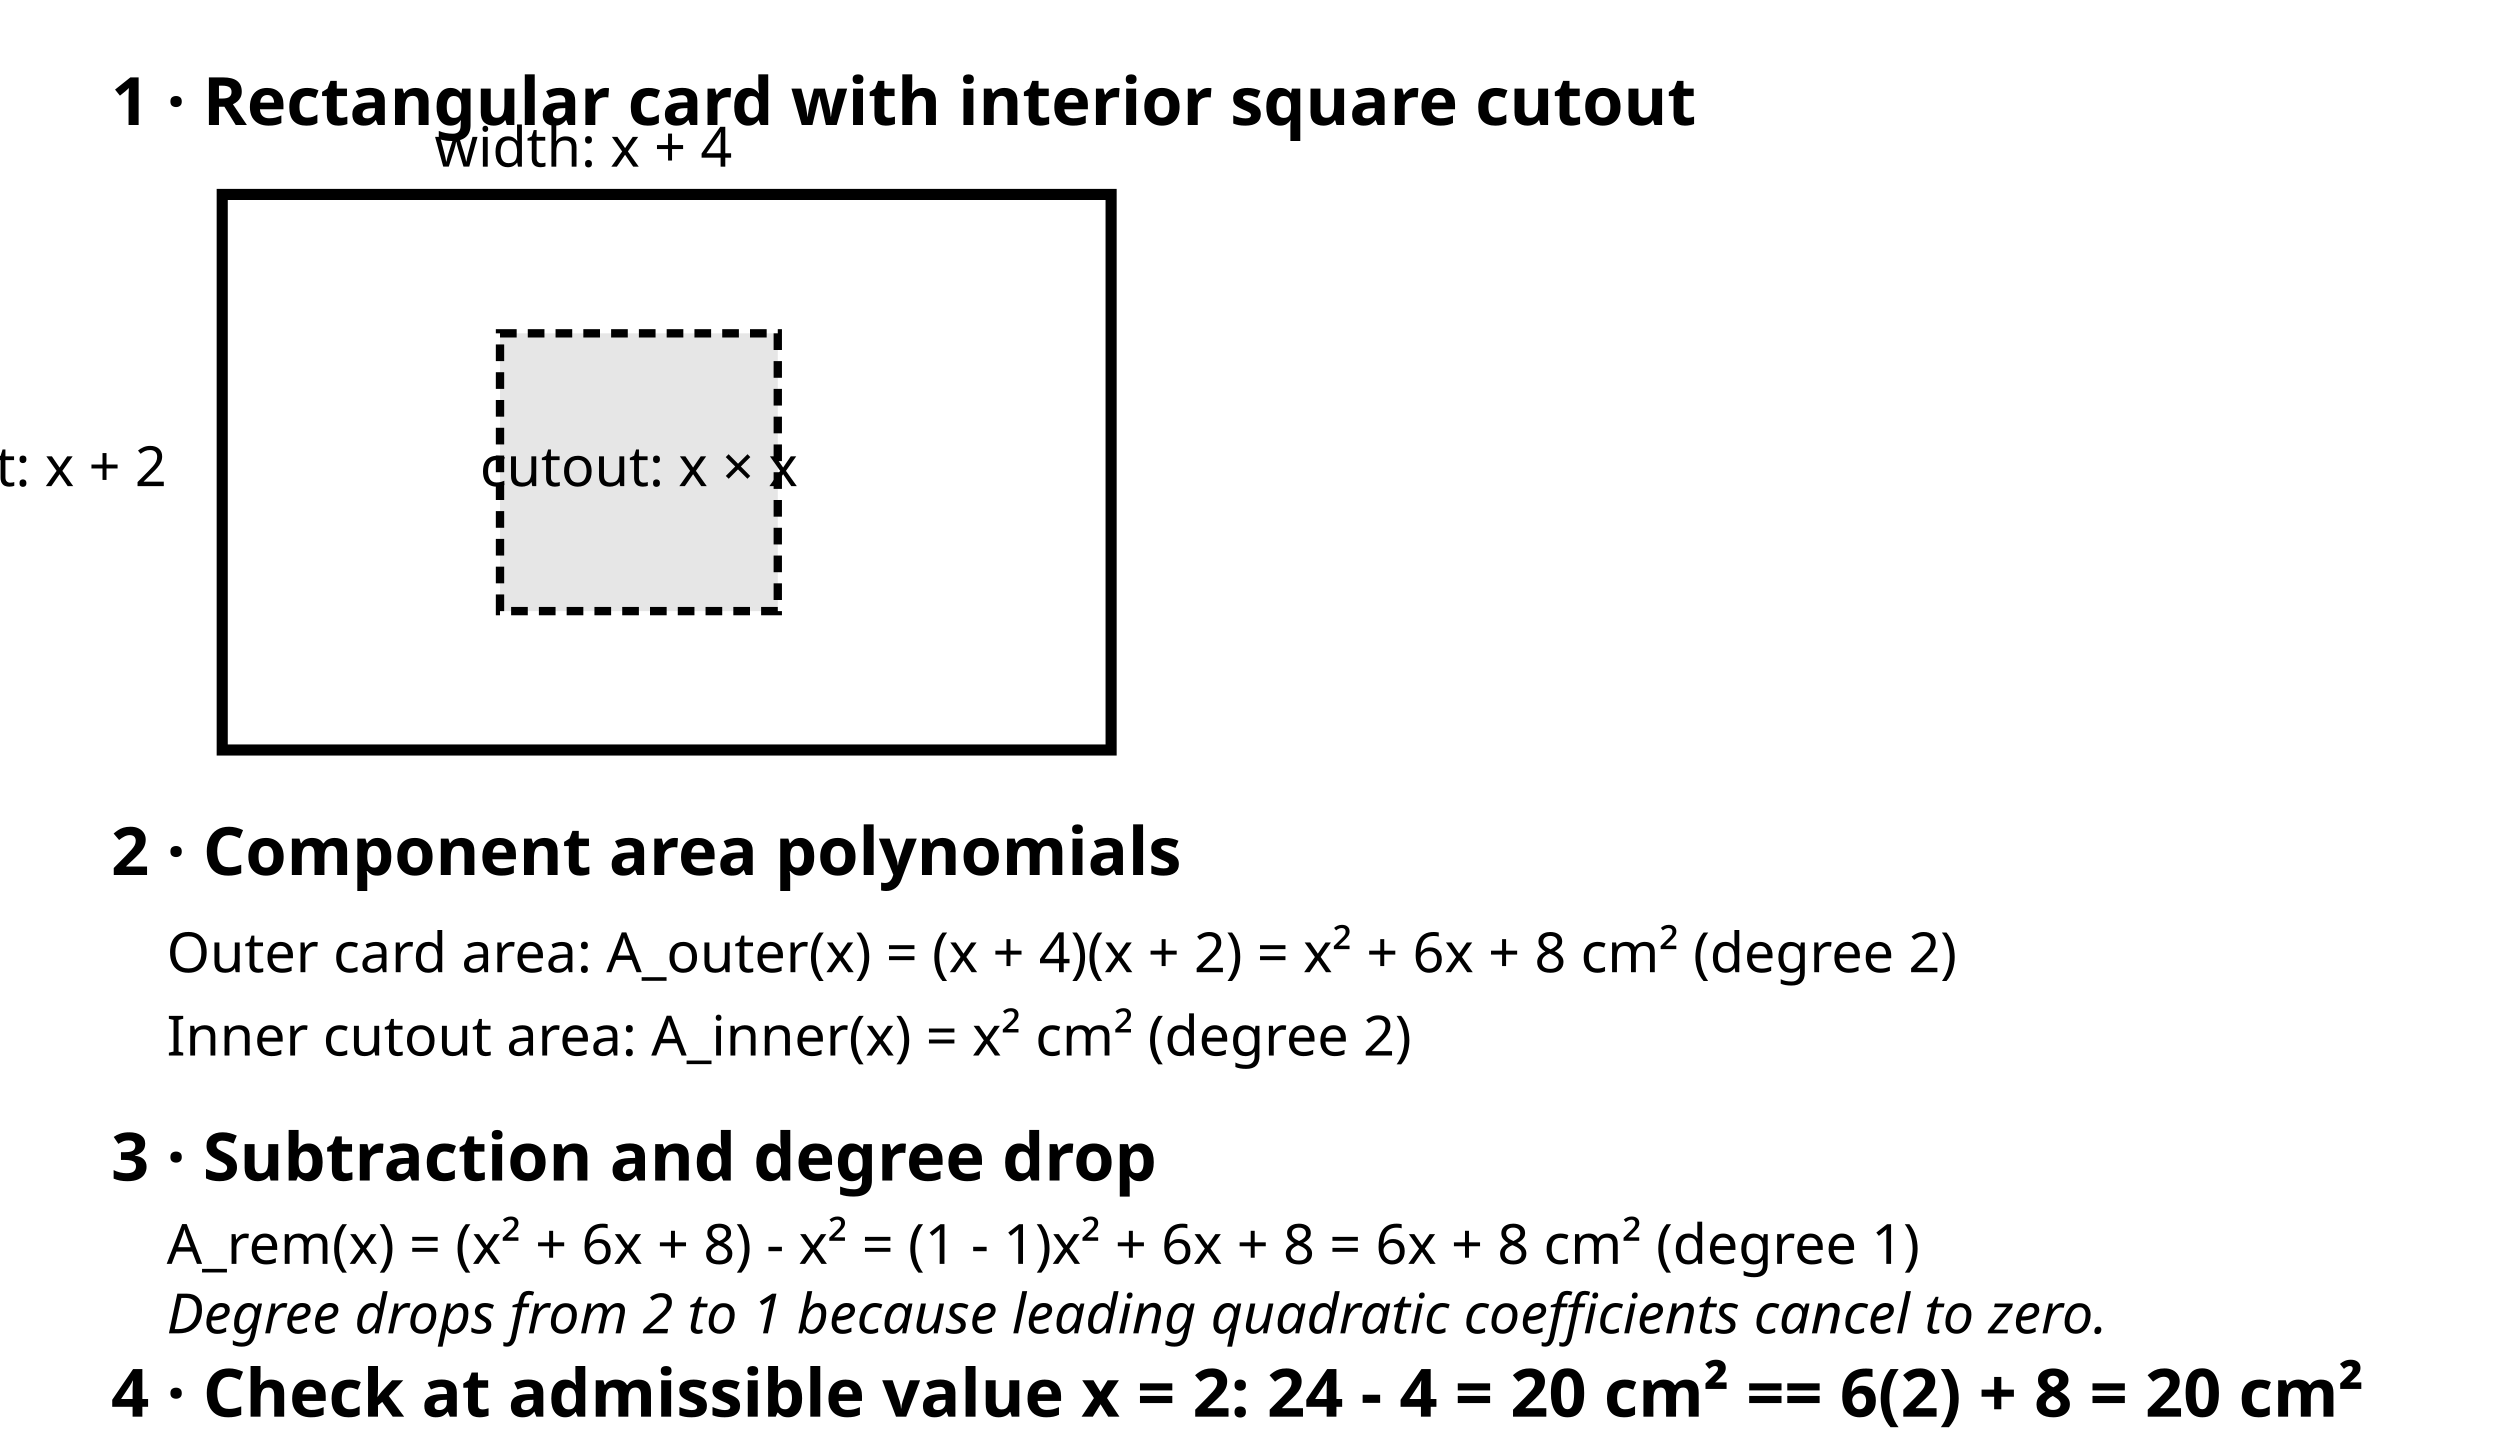
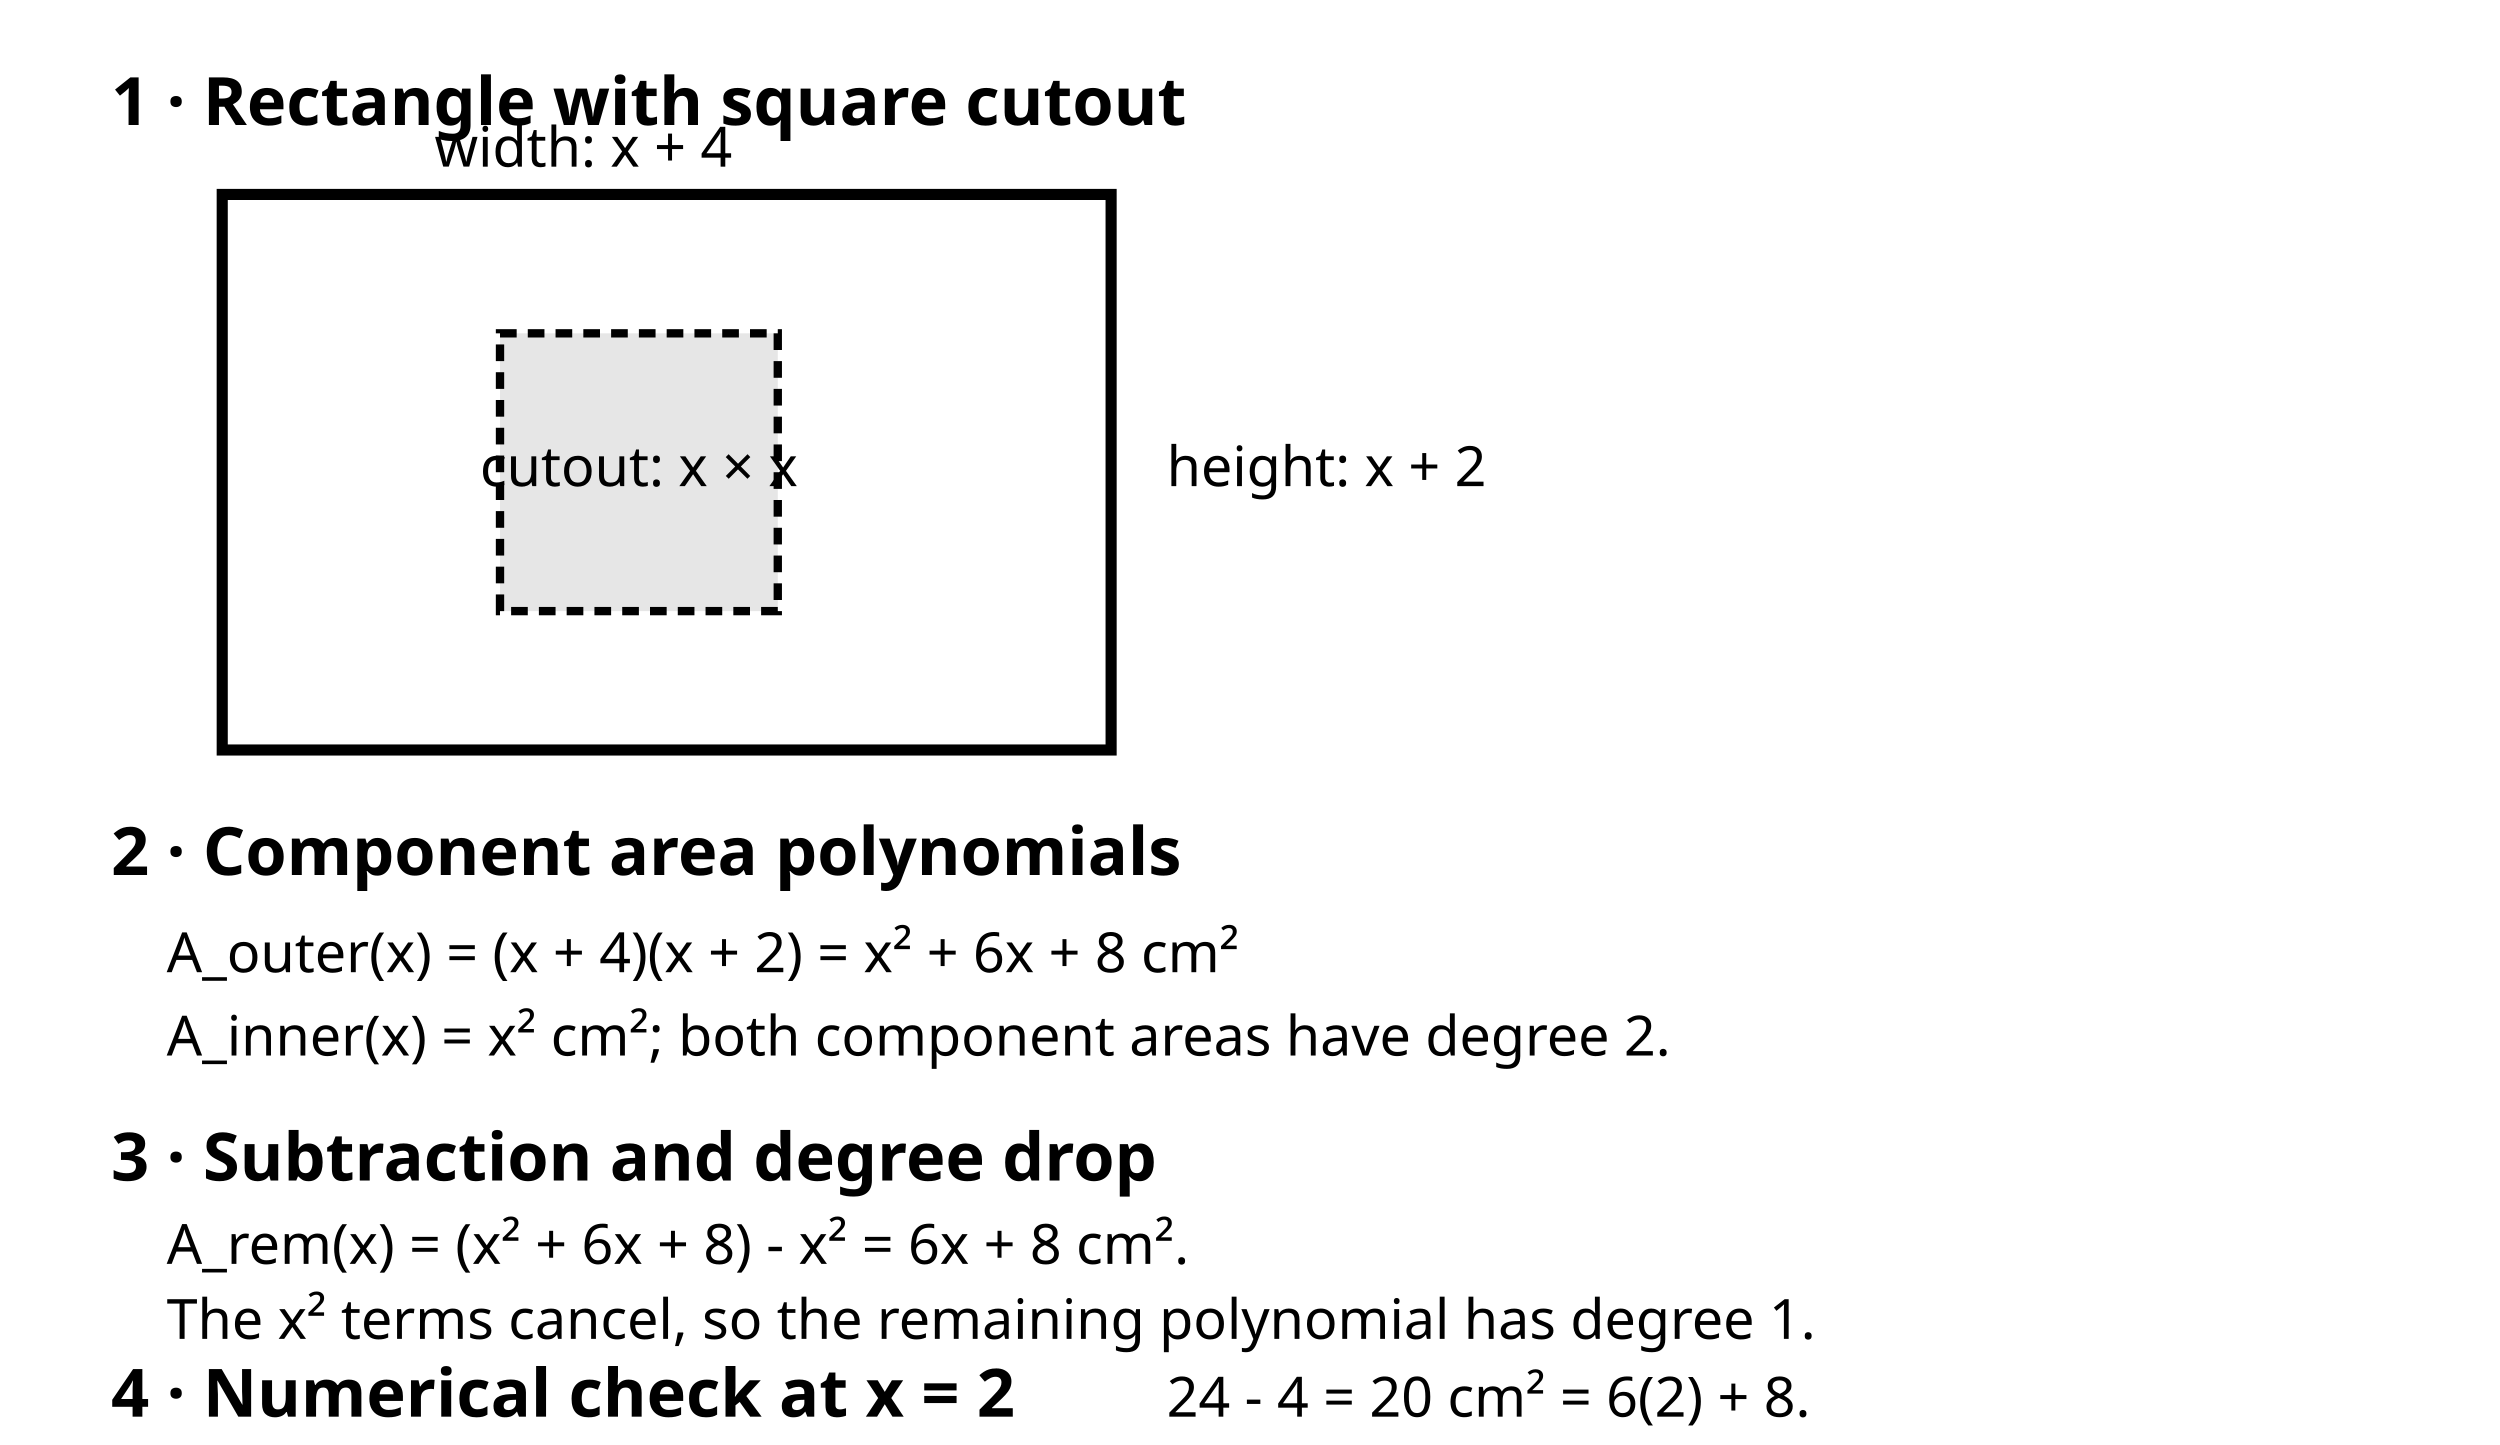
<svg xmlns="http://www.w3.org/2000/svg" viewBox="0 0 900 520" role="img" aria-label="Geometric card cutout area model and degree cancellation" font-family="system-ui, sans-serif" font-size="20">
  <g data-g9-stage-id="POLY-AREA-1">
-     <text x="40" y="45" font-weight="700" font-size="24">1 · Rectangular card with interior square cutout</text>
+     <text x="40" y="45" font-weight="700" font-size="24">1 · Rectangle with square cutout</text>
    <rect x="80" y="70" width="320" height="200" fill="none" stroke="currentColor" stroke-width="4" />
    <text x="210" y="60" text-anchor="middle">width: x + 4</text>
-     <text x="60" y="175" text-anchor="end">height: x + 2</text>
+     <text x="420" y="175">height: x + 2</text>
    <rect x="180" y="120" width="100" height="100" fill="currentColor" fill-opacity="0.1" stroke="currentColor" stroke-width="3" stroke-dasharray="6,4" />
    <text x="230" y="175" text-anchor="middle">cutout: x × x</text>
  </g>
  <g data-g9-stage-id="POLY-AREA-2">
    <text x="40" y="315" font-weight="700" font-size="24">2 · Component area polynomials</text>
-     <text x="60" y="350">Outer card area:  A_outer(x) = (x + 4)(x + 2) = x² + 6x + 8 cm²  (degree 2)</text>
-     <text x="60" y="380">Inner cutout area: A_inner(x) = x² cm²  (degree 2)</text>
+     <text x="60" y="350">A_outer(x) = (x + 4)(x + 2) = x² + 6x + 8 cm²</text>
+     <text x="60" y="380">A_inner(x) = x² cm²; both component areas have degree 2.</text>
  </g>
  <g data-g9-stage-id="POLY-AREA-3">
    <text x="40" y="425" font-weight="700" font-size="24">3 · Subtraction and degree drop</text>
-     <text x="60" y="455">A_rem(x) = (x² + 6x + 8) - x² = (1 - 1)x² + 6x + 8 = 6x + 8 cm²  (degree 1)</text>
-     <text x="60" y="480" font-style="italic">Degree drops from 2 to 1 because leading quadratic coefficients cancel to zero.</text>
+     <text x="60" y="455">A_rem(x) = (x² + 6x + 8) - x² = 6x + 8 cm².</text>
+     <text x="60" y="482">The x² terms cancel, so the remaining polynomial has degree 1.</text>
  </g>
  <g data-g9-stage-id="POLY-AREA-4">
-     <text x="40" y="510" font-weight="700" font-size="24">4 · Check at admissible value x = 2: 24 - 4 = 20 cm² == 6(2) + 8 = 20 cm²</text>
+     <text x="40" y="510" font-weight="700" font-size="24">4 · Numerical check at x = 2</text>
+     <text x="420" y="510">24 - 4 = 20 cm² = 6(2) + 8.</text>
  </g>
</svg>
